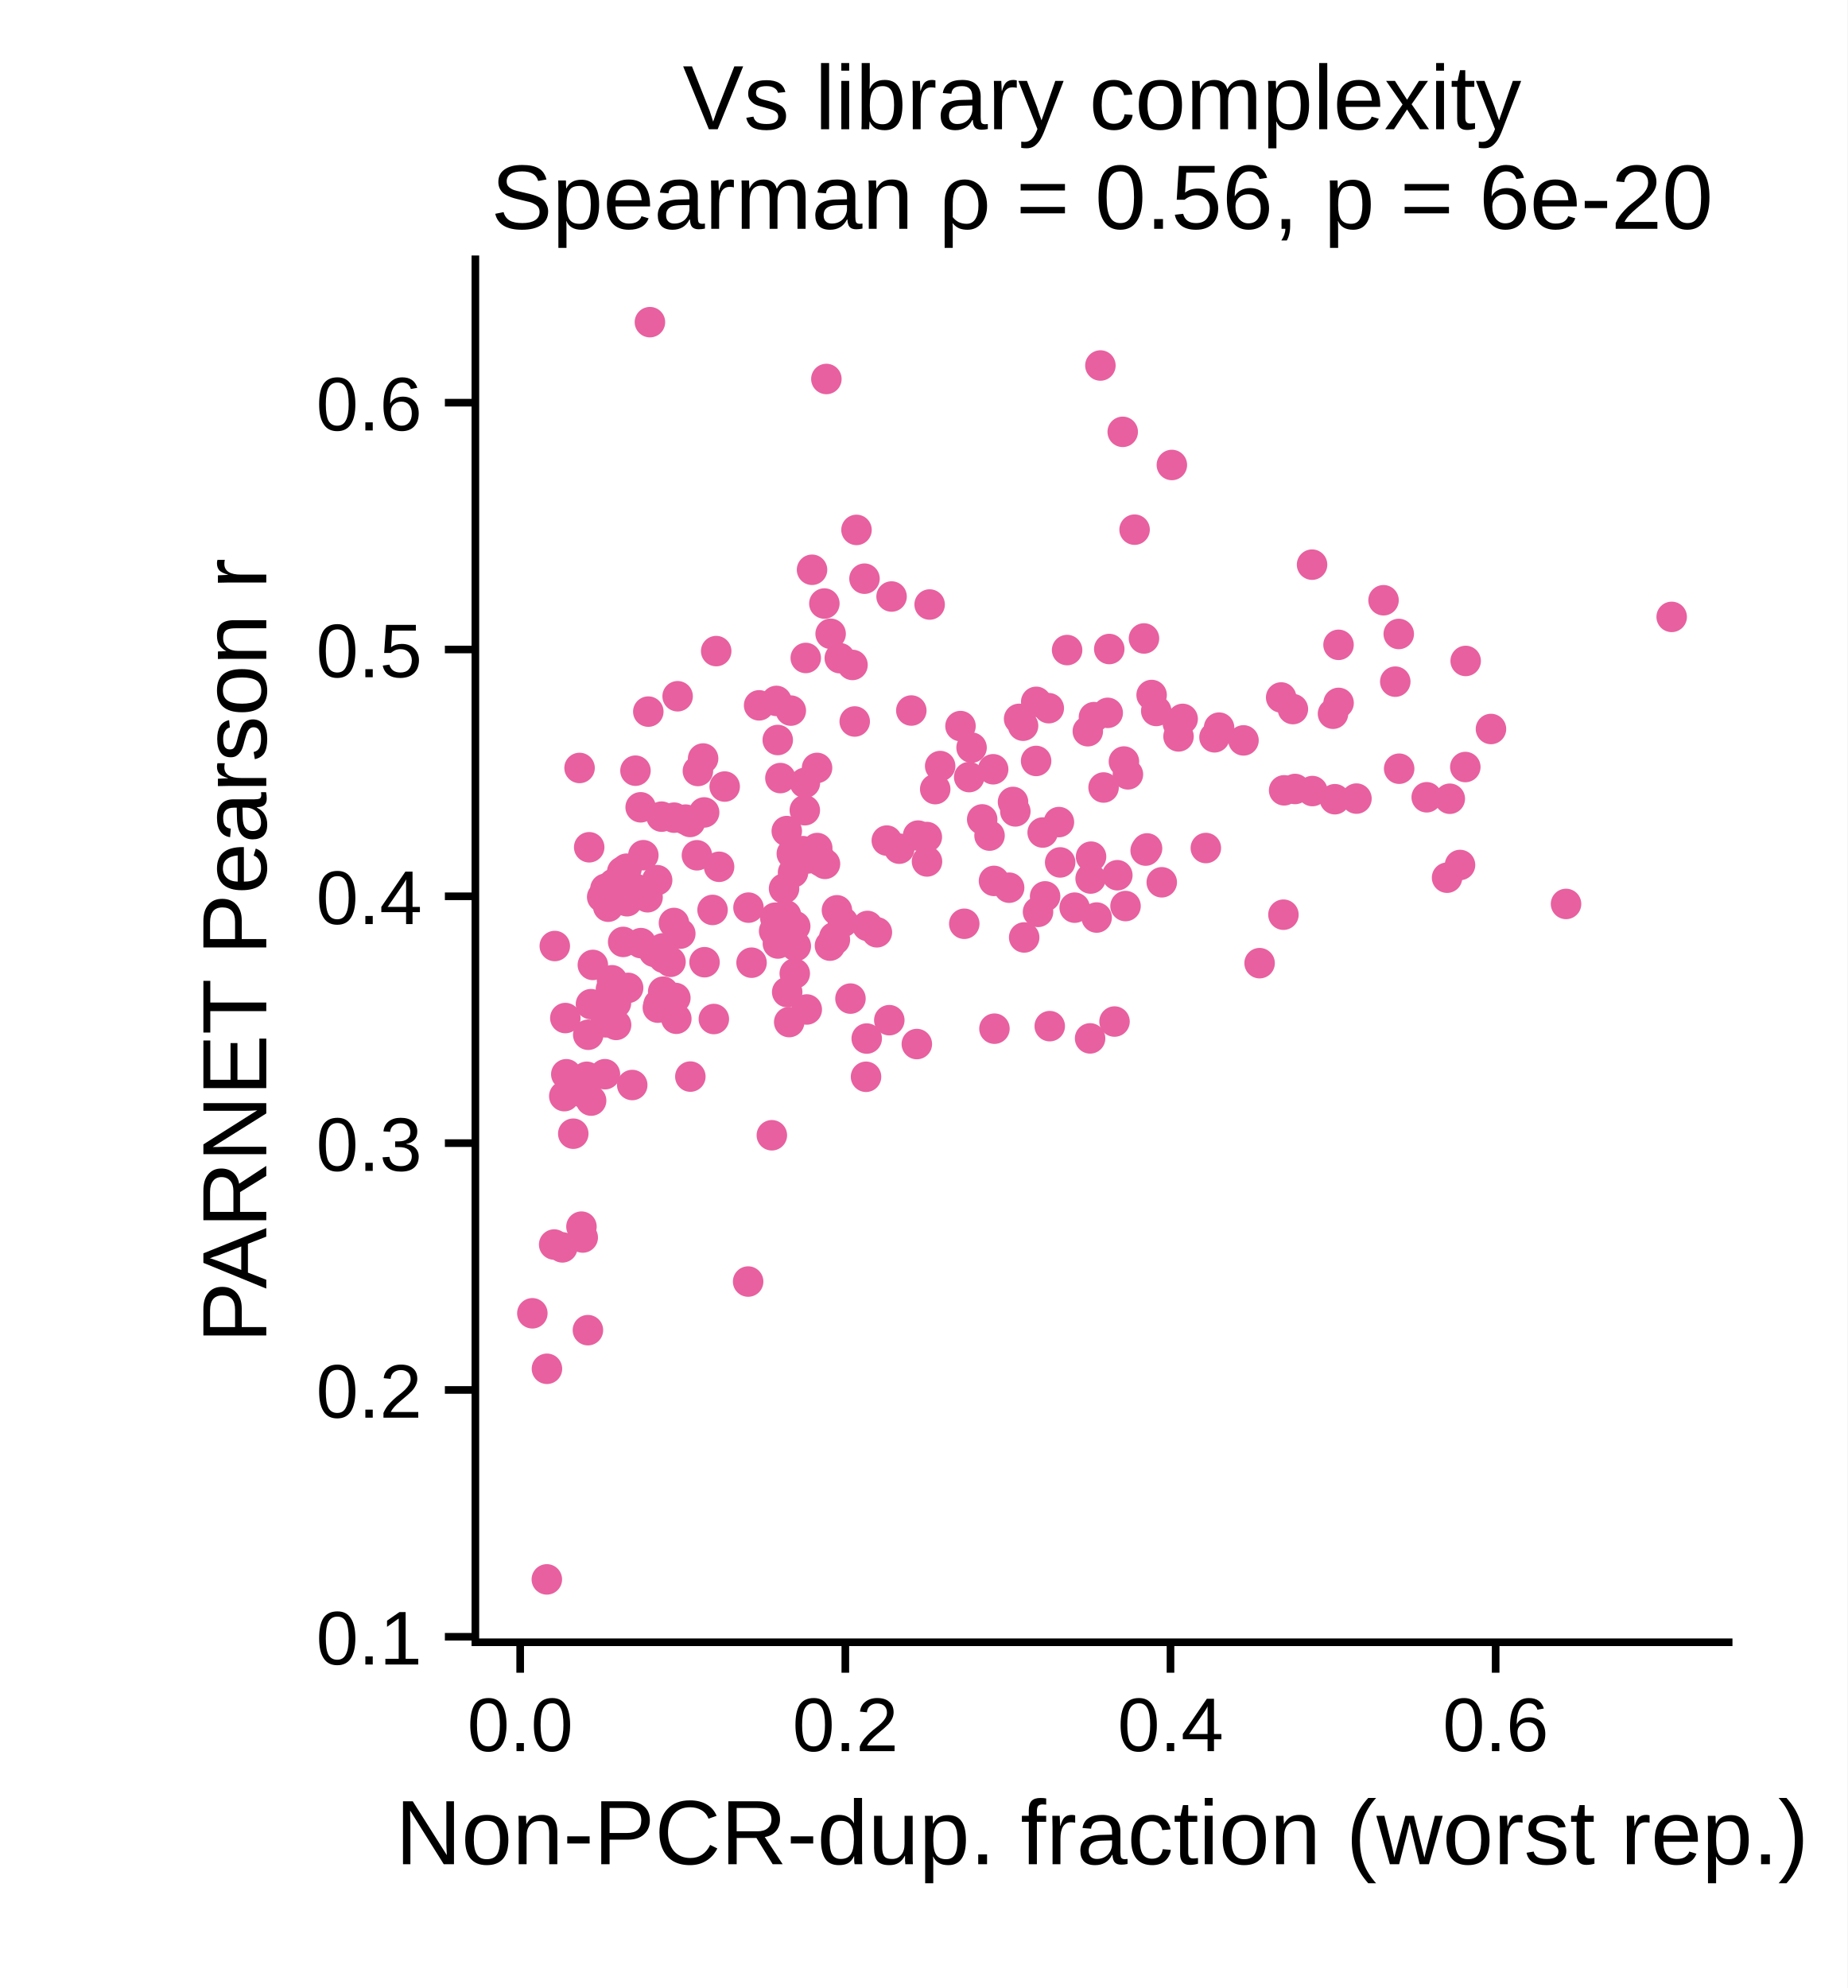
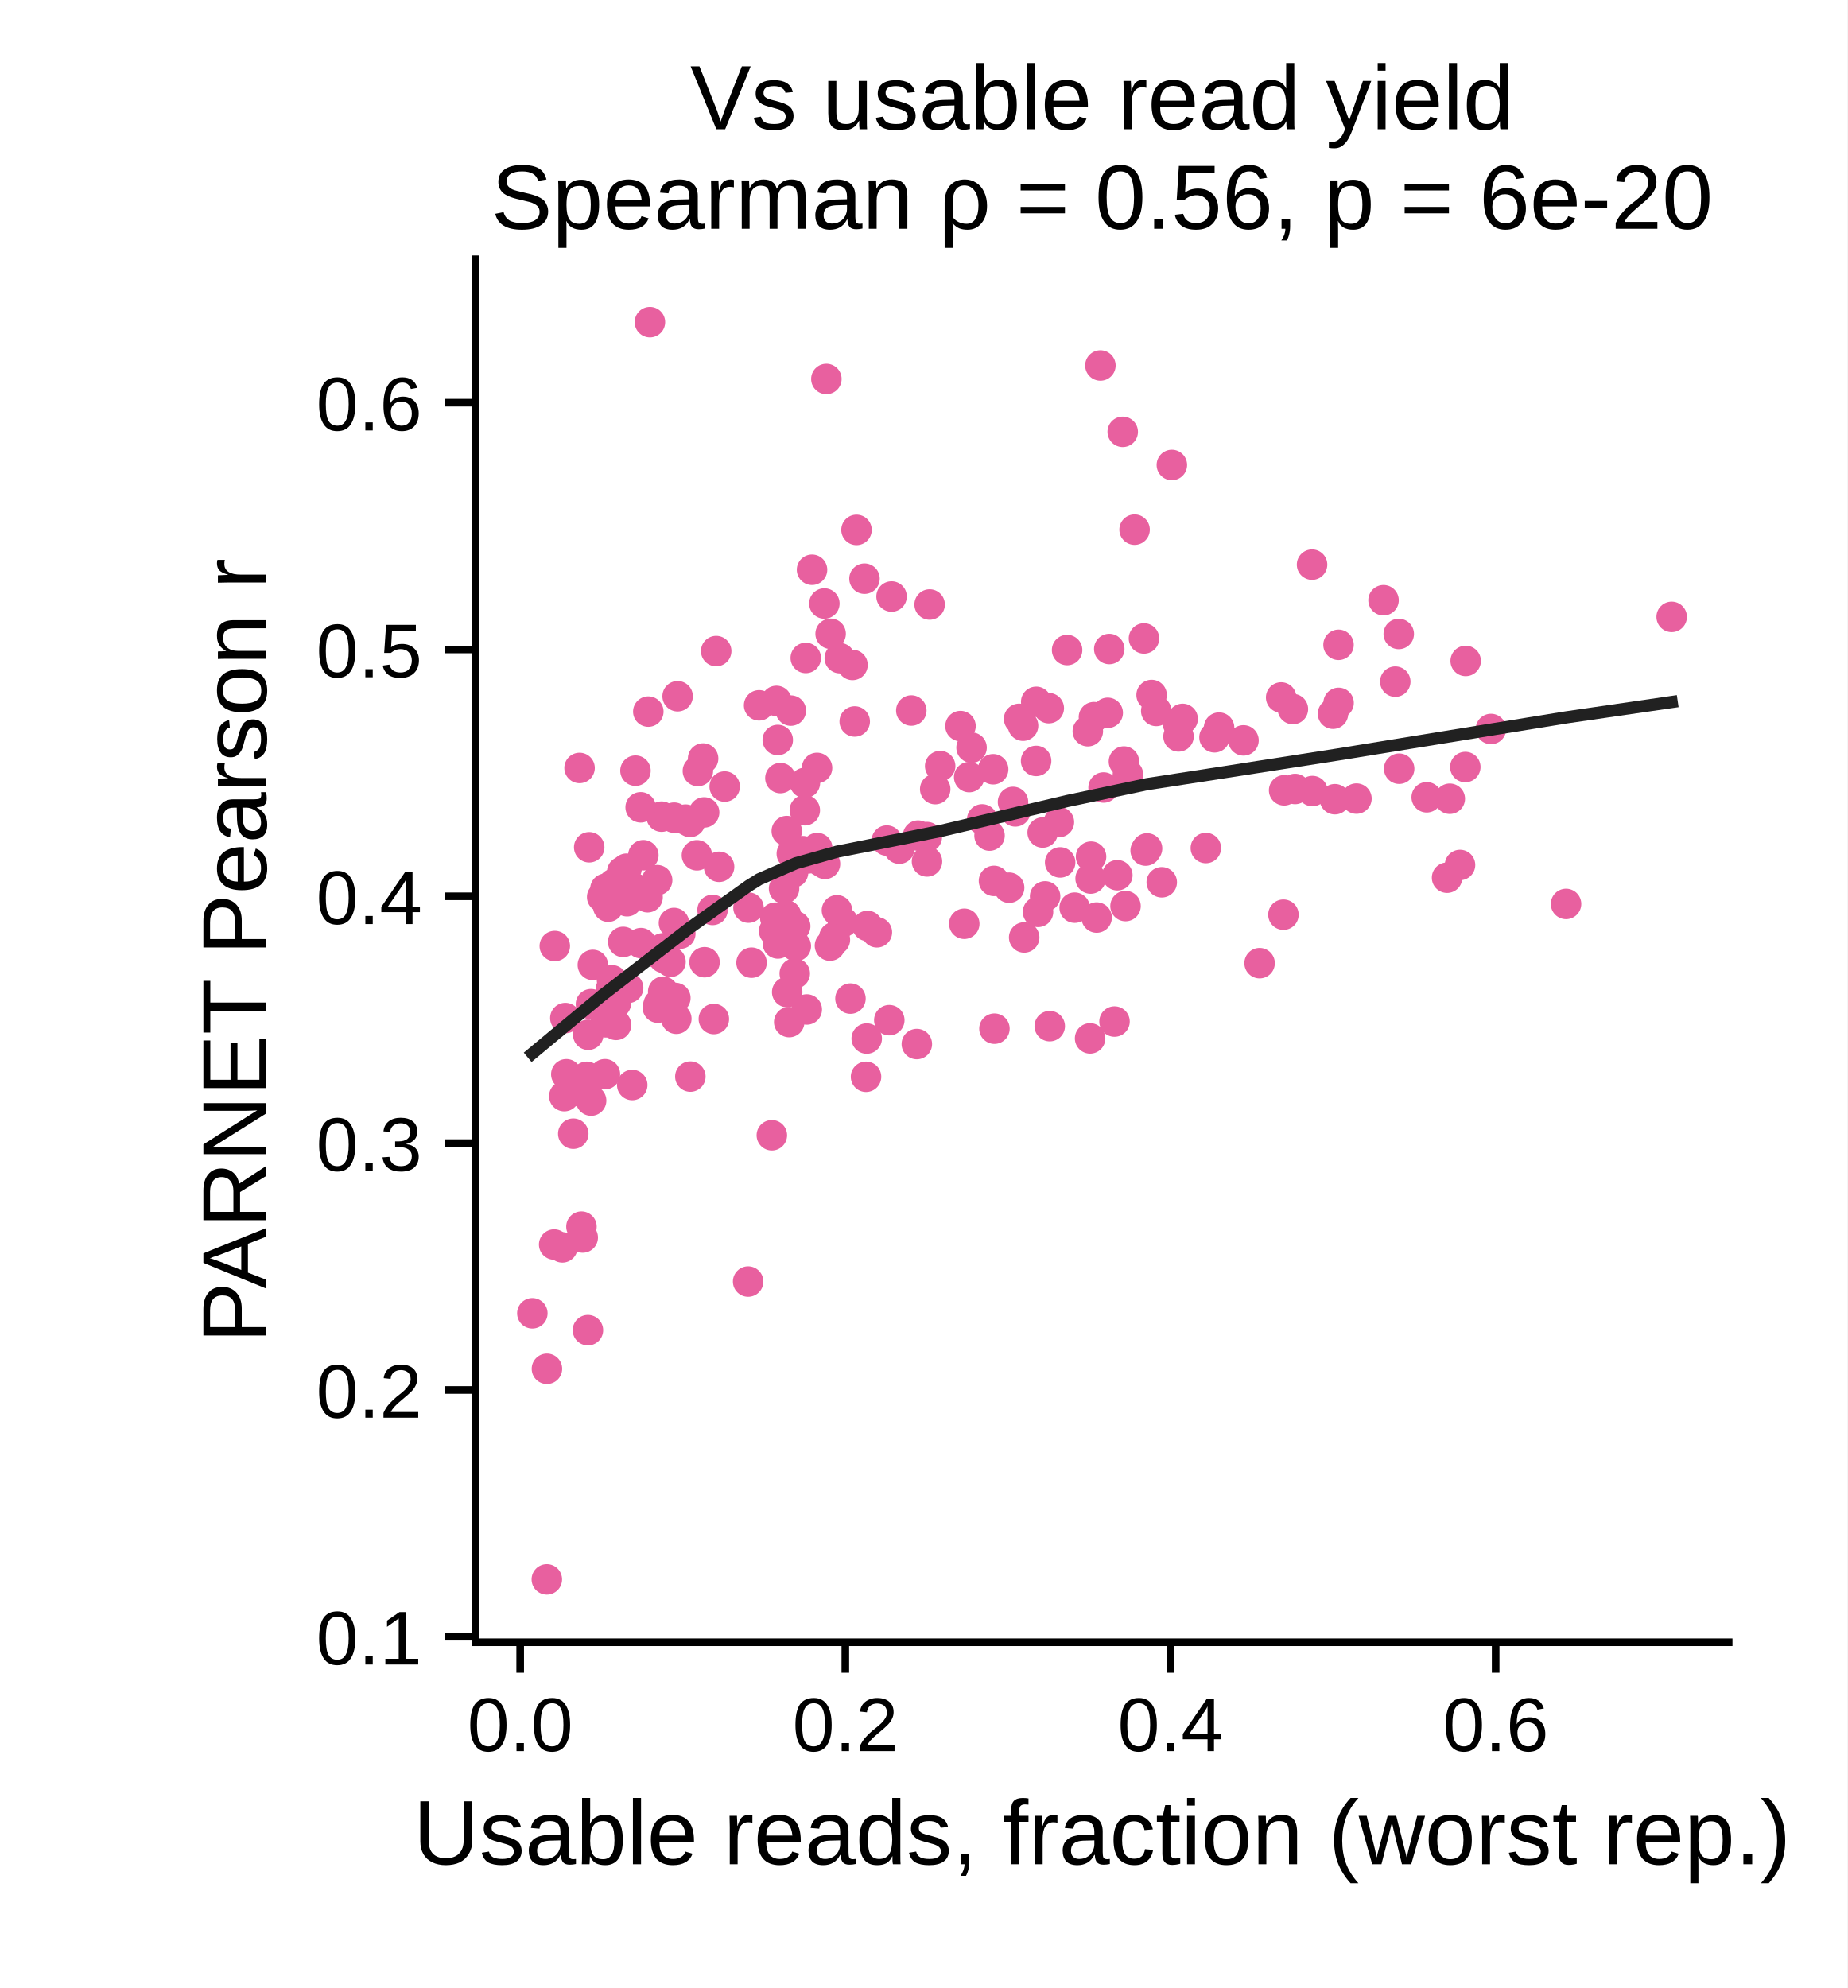
<svg xmlns="http://www.w3.org/2000/svg" xmlns:xlink="http://www.w3.org/1999/xlink" width="121.181pt" height="130.394pt" viewBox="0 0 121.181 130.394" version="1.1">
  <defs>
    <style type="text/css">*{stroke-linejoin: round; stroke-linecap: butt}</style>
  </defs>
  <g id="figure_1">
    <g id="patch_1">
      <path d="M 0 130.394  L 121.181 130.394  L 121.181 0  L 0 0  z " style="fill: #ffffff" />
    </g>
    <g id="axes_1">
      <g id="patch_2">
        <path d="M 31.181 107.717  L 113.386 107.717  L 113.386 17.008  L 31.181 17.008  z " style="fill: #ffffff" />
      </g>
      <g id="matplotlib.axis_1">
        <g id="xtick_1">
          <g id="line2d_1">
            <defs>
              <path id="me5752a31cb" d="M 0 0  L 0 2  " style="stroke: #000000; stroke-width: 0.5" />
            </defs>
            <g>
              <use xlink:href="#me5752a31cb" x="34.12" y="107.717" style="stroke: #000000; stroke-width: 0.5" />
            </g>
          </g>
          <g id="text_1">
            <text style="font-size: 5px; font-family: 'Arial', 'Helvetica', 'Liberation Sans', sans-serif; text-anchor: middle" x="34.12" y="114.857" transform="rotate(-0 34.11979 114.8567)">0.0</text>
          </g>
        </g>
        <g id="xtick_2">
          <g id="line2d_2">
            <g>
              <use xlink:href="#me5752a31cb" x="55.447" y="107.717" style="stroke: #000000; stroke-width: 0.5" />
            </g>
          </g>
          <g id="text_2">
            <text style="font-size: 5px; font-family: 'Arial', 'Helvetica', 'Liberation Sans', sans-serif; text-anchor: middle" x="55.447" y="114.857" transform="rotate(-0 55.44748 114.8567)">0.2</text>
          </g>
        </g>
        <g id="xtick_3">
          <g id="line2d_3">
            <g>
              <use xlink:href="#me5752a31cb" x="76.775" y="107.717" style="stroke: #000000; stroke-width: 0.5" />
            </g>
          </g>
          <g id="text_3">
            <text style="font-size: 5px; font-family: 'Arial', 'Helvetica', 'Liberation Sans', sans-serif; text-anchor: middle" x="76.775" y="114.857" transform="rotate(-0 76.77517 114.8567)">0.4</text>
          </g>
        </g>
        <g id="xtick_4">
          <g id="line2d_4">
            <g>
              <use xlink:href="#me5752a31cb" x="98.103" y="107.717" style="stroke: #000000; stroke-width: 0.5" />
            </g>
          </g>
          <g id="text_4">
            <text style="font-size: 5px; font-family: 'Arial', 'Helvetica', 'Liberation Sans', sans-serif; text-anchor: middle" x="98.103" y="114.857" transform="rotate(-0 98.10286 114.8567)">0.6</text>
          </g>
        </g>
        <g id="text_5">
-           <text style="font-size: 6px; font-family: 'Arial', 'Helvetica', 'Liberation Sans', sans-serif; text-anchor: middle" x="72.283" y="122.277" transform="rotate(-0 72.28347 122.2771)">Non-PCR-dup. fraction (worst rep.)</text>
+           <text style="font-size: 6px; font-family: 'Arial', 'Helvetica', 'Liberation Sans', sans-serif; text-anchor: middle" x="72.283" y="122.277" transform="rotate(-0 72.28347 122.2771)">Usable reads, fraction (worst rep.)</text>
        </g>
      </g>
      <g id="matplotlib.axis_2">
        <g id="ytick_1">
          <g id="line2d_5">
            <defs>
              <path id="me5e452b302" d="M 0 0  L -2 0  " style="stroke: #000000; stroke-width: 0.5" />
            </defs>
            <g>
              <use xlink:href="#me5e452b302" x="31.181" y="107.356" style="stroke: #000000; stroke-width: 0.5" />
            </g>
          </g>
          <g id="text_6">
            <text style="font-size: 5px; font-family: 'Arial', 'Helvetica', 'Liberation Sans', sans-serif; text-anchor: end" x="27.681" y="109.176" transform="rotate(-0 27.6811 109.1758)">0.1</text>
          </g>
        </g>
        <g id="ytick_2">
          <g id="line2d_6">
            <g>
              <use xlink:href="#me5e452b302" x="31.181" y="91.167" style="stroke: #000000; stroke-width: 0.5" />
            </g>
          </g>
          <g id="text_7">
            <text style="font-size: 5px; font-family: 'Arial', 'Helvetica', 'Liberation Sans', sans-serif; text-anchor: end" x="27.681" y="92.987" transform="rotate(-0 27.6811 92.98697)">0.2</text>
          </g>
        </g>
        <g id="ytick_3">
          <g id="line2d_7">
            <g>
              <use xlink:href="#me5e452b302" x="31.181" y="74.978" style="stroke: #000000; stroke-width: 0.5" />
            </g>
          </g>
          <g id="text_8">
            <text style="font-size: 5px; font-family: 'Arial', 'Helvetica', 'Liberation Sans', sans-serif; text-anchor: end" x="27.681" y="76.798" transform="rotate(-0 27.6811 76.79819)">0.3</text>
          </g>
        </g>
        <g id="ytick_4">
          <g id="line2d_8">
            <g>
              <use xlink:href="#me5e452b302" x="31.181" y="58.789" style="stroke: #000000; stroke-width: 0.5" />
            </g>
          </g>
          <g id="text_9">
            <text style="font-size: 5px; font-family: 'Arial', 'Helvetica', 'Liberation Sans', sans-serif; text-anchor: end" x="27.681" y="60.609" transform="rotate(-0 27.6811 60.60941)">0.4</text>
          </g>
        </g>
        <g id="ytick_5">
          <g id="line2d_9">
            <g>
              <use xlink:href="#me5e452b302" x="31.181" y="42.601" style="stroke: #000000; stroke-width: 0.5" />
            </g>
          </g>
          <g id="text_10">
            <text style="font-size: 5px; font-family: 'Arial', 'Helvetica', 'Liberation Sans', sans-serif; text-anchor: end" x="27.681" y="44.421" transform="rotate(-0 27.6811 44.42063)">0.5</text>
          </g>
        </g>
        <g id="ytick_6">
          <g id="line2d_10">
            <g>
              <use xlink:href="#me5e452b302" x="31.181" y="26.412" style="stroke: #000000; stroke-width: 0.5" />
            </g>
          </g>
          <g id="text_11">
            <text style="font-size: 5px; font-family: 'Arial', 'Helvetica', 'Liberation Sans', sans-serif; text-anchor: end" x="27.681" y="28.232" transform="rotate(-0 27.6811 28.23184)">0.6</text>
          </g>
        </g>
        <g id="text_12">
          <text style="font-size: 6px; font-family: 'Arial', 'Helvetica', 'Liberation Sans', sans-serif; text-anchor: middle" x="17.468" y="62.362" transform="rotate(-90 17.46841 62.36221)">PARNET Pearson r</text>
        </g>
      </g>
      <g id="PathCollection_1">
        <defs>
          <path id="mb67d2dc4aa" d="M 0 1  C 0.265 1 0.52 0.895 0.707 0.707  C 0.895 0.52 1 0.265 1 0  C 1 -0.265 0.895 -0.52 0.707 -0.707  C 0.52 -0.895 0.265 -1 0 -1  C -0.265 -1 -0.52 -0.895 -0.707 -0.707  C -0.895 -0.52 -1 -0.265 -1 0  C -1 0.265 -0.895 0.52 -0.707 0.707  C -0.52 0.895 -0.265 1 0 1  z " />
        </defs>
        <g clip-path="url(#p904f837d56)">
          <use xlink:href="#mb67d2dc4aa" x="38.417" y="71.203" style="fill: #e8609f" />
          <use xlink:href="#mb67d2dc4aa" x="38.763" y="65.864" style="fill: #e8609f" />
          <use xlink:href="#mb67d2dc4aa" x="37.145" y="70.461" style="fill: #e8609f" />
          <use xlink:href="#mb67d2dc4aa" x="71.536" y="57.624" style="fill: #e8609f" />
          <use xlink:href="#mb67d2dc4aa" x="54.113" y="56.662" style="fill: #e8609f" />
          <use xlink:href="#mb67d2dc4aa" x="58.984" y="55.665" style="fill: #e8609f" />
          <use xlink:href="#mb67d2dc4aa" x="44.362" y="66.821" style="fill: #e8609f" />
          <use xlink:href="#mb67d2dc4aa" x="52.13" y="63.853" style="fill: #e8609f" />
          <use xlink:href="#mb67d2dc4aa" x="38.647" y="55.573" style="fill: #e8609f" />
          <use xlink:href="#mb67d2dc4aa" x="54.072" y="39.586" style="fill: #e8609f" />
          <use xlink:href="#mb67d2dc4aa" x="54.204" y="24.858" style="fill: #e8609f" />
          <use xlink:href="#mb67d2dc4aa" x="63.571" y="50.97" style="fill: #e8609f" />
          <use xlink:href="#mb67d2dc4aa" x="86.061" y="37.036" style="fill: #e8609f" />
          <use xlink:href="#mb67d2dc4aa" x="52.789" y="53.144" style="fill: #e8609f" />
          <use xlink:href="#mb67d2dc4aa" x="66.845" y="47.151" style="fill: #e8609f" />
          <use xlink:href="#mb67d2dc4aa" x="51.766" y="67.039" style="fill: #e8609f" />
          <use xlink:href="#mb67d2dc4aa" x="39.738" y="67.055" style="fill: #e8609f" />
          <use xlink:href="#mb67d2dc4aa" x="55.291" y="60.478" style="fill: #e8609f" />
          <use xlink:href="#mb67d2dc4aa" x="87.435" y="46.814" style="fill: #e8609f" />
          <use xlink:href="#mb67d2dc4aa" x="94.916" y="57.569" style="fill: #e8609f" />
          <use xlink:href="#mb67d2dc4aa" x="87.557" y="52.421" style="fill: #e8609f" />
          <use xlink:href="#mb67d2dc4aa" x="38.486" y="70.627" style="fill: #e8609f" />
          <use xlink:href="#mb67d2dc4aa" x="46.119" y="49.751" style="fill: #e8609f" />
          <use xlink:href="#mb67d2dc4aa" x="41.682" y="50.549" style="fill: #e8609f" />
          <use xlink:href="#mb67d2dc4aa" x="56.063" y="47.323" style="fill: #e8609f" />
          <use xlink:href="#mb67d2dc4aa" x="52.018" y="57.227" style="fill: #e8609f" />
          <use xlink:href="#mb67d2dc4aa" x="41.47" y="71.167" style="fill: #e8609f" />
          <use xlink:href="#mb67d2dc4aa" x="53.778" y="56.304" style="fill: #e8609f" />
          <use xlink:href="#mb67d2dc4aa" x="44.206" y="60.539" style="fill: #e8609f" />
          <use xlink:href="#mb67d2dc4aa" x="43.104" y="57.731" style="fill: #e8609f" />
          <use xlink:href="#mb67d2dc4aa" x="51.606" y="54.511" style="fill: #e8609f" />
          <use xlink:href="#mb67d2dc4aa" x="58.331" y="66.914" style="fill: #e8609f" />
          <use xlink:href="#mb67d2dc4aa" x="40.145" y="64.297" style="fill: #e8609f" />
          <use xlink:href="#mb67d2dc4aa" x="41.695" y="58.3" style="fill: #e8609f" />
          <use xlink:href="#mb67d2dc4aa" x="82.62" y="63.175" style="fill: #e8609f" />
          <use xlink:href="#mb67d2dc4aa" x="65.228" y="67.471" style="fill: #e8609f" />
          <use xlink:href="#mb67d2dc4aa" x="46.212" y="63.112" style="fill: #e8609f" />
          <use xlink:href="#mb67d2dc4aa" x="45.282" y="70.614" style="fill: #e8609f" />
          <use xlink:href="#mb67d2dc4aa" x="49.095" y="59.532" style="fill: #e8609f" />
          <use xlink:href="#mb67d2dc4aa" x="56.85" y="68.119" style="fill: #e8609f" />
          <use xlink:href="#mb67d2dc4aa" x="42.199" y="56.094" style="fill: #e8609f" />
          <use xlink:href="#mb67d2dc4aa" x="43.5" y="65.045" style="fill: #e8609f" />
          <use xlink:href="#mb67d2dc4aa" x="50.777" y="61.067" style="fill: #e8609f" />
          <use xlink:href="#mb67d2dc4aa" x="73.289" y="57.407" style="fill: #e8609f" />
          <use xlink:href="#mb67d2dc4aa" x="43.527" y="62.825" style="fill: #e8609f" />
          <use xlink:href="#mb67d2dc4aa" x="45.264" y="53.913" style="fill: #e8609f" />
          <use xlink:href="#mb67d2dc4aa" x="52.658" y="55.828" style="fill: #e8609f" />
          <use xlink:href="#mb67d2dc4aa" x="102.72" y="59.29" style="fill: #e8609f" />
          <use xlink:href="#mb67d2dc4aa" x="38.584" y="67.87" style="fill: #e8609f" />
          <use xlink:href="#mb67d2dc4aa" x="49.792" y="46.264" style="fill: #e8609f" />
          <use xlink:href="#mb67d2dc4aa" x="81.564" y="48.563" style="fill: #e8609f" />
          <use xlink:href="#mb67d2dc4aa" x="54.897" y="59.707" style="fill: #e8609f" />
          <use xlink:href="#mb67d2dc4aa" x="68.391" y="54.606" style="fill: #e8609f" />
          <use xlink:href="#mb67d2dc4aa" x="52.199" y="62.053" style="fill: #e8609f" />
          <use xlink:href="#mb67d2dc4aa" x="51.634" y="65.072" style="fill: #e8609f" />
          <use xlink:href="#mb67d2dc4aa" x="52.852" y="43.156" style="fill: #e8609f" />
          <use xlink:href="#mb67d2dc4aa" x="39.894" y="59.471" style="fill: #e8609f" />
          <use xlink:href="#mb67d2dc4aa" x="51.428" y="58.281" style="fill: #e8609f" />
          <use xlink:href="#mb67d2dc4aa" x="97.796" y="47.815" style="fill: #e8609f" />
          <use xlink:href="#mb67d2dc4aa" x="76.202" y="57.87" style="fill: #e8609f" />
          <use xlink:href="#mb67d2dc4aa" x="68.855" y="67.306" style="fill: #e8609f" />
          <use xlink:href="#mb67d2dc4aa" x="63.001" y="47.624" style="fill: #e8609f" />
          <use xlink:href="#mb67d2dc4aa" x="47.534" y="51.59" style="fill: #e8609f" />
          <use xlink:href="#mb67d2dc4aa" x="55.918" y="43.614" style="fill: #e8609f" />
          <use xlink:href="#mb67d2dc4aa" x="50.929" y="45.974" style="fill: #e8609f" />
          <use xlink:href="#mb67d2dc4aa" x="46.823" y="66.838" style="fill: #e8609f" />
          <use xlink:href="#mb67d2dc4aa" x="43.981" y="63.086" style="fill: #e8609f" />
          <use xlink:href="#mb67d2dc4aa" x="46.187" y="53.288" style="fill: #e8609f" />
          <use xlink:href="#mb67d2dc4aa" x="52.918" y="66.212" style="fill: #e8609f" />
          <use xlink:href="#mb67d2dc4aa" x="90.749" y="39.371" style="fill: #e8609f" />
          <use xlink:href="#mb67d2dc4aa" x="69.994" y="42.638" style="fill: #e8609f" />
          <use xlink:href="#mb67d2dc4aa" x="71.931" y="60.182" style="fill: #e8609f" />
          <use xlink:href="#mb67d2dc4aa" x="53.833" y="56.492" style="fill: #e8609f" />
          <use xlink:href="#mb67d2dc4aa" x="69.457" y="53.921" style="fill: #e8609f" />
          <use xlink:href="#mb67d2dc4aa" x="61.668" y="50.247" style="fill: #e8609f" />
          <use xlink:href="#mb67d2dc4aa" x="91.519" y="44.71" style="fill: #e8609f" />
          <use xlink:href="#mb67d2dc4aa" x="88.973" y="52.38" style="fill: #e8609f" />
          <use xlink:href="#mb67d2dc4aa" x="42.63" y="21.131" style="fill: #e8609f" />
          <use xlink:href="#mb67d2dc4aa" x="72.759" y="42.57" style="fill: #e8609f" />
          <use xlink:href="#mb67d2dc4aa" x="87.801" y="46.104" style="fill: #e8609f" />
          <use xlink:href="#mb67d2dc4aa" x="75.146" y="55.79" style="fill: #e8609f" />
          <use xlink:href="#mb67d2dc4aa" x="91.774" y="50.42" style="fill: #e8609f" />
          <use xlink:href="#mb67d2dc4aa" x="73.721" y="49.949" style="fill: #e8609f" />
          <use xlink:href="#mb67d2dc4aa" x="63.727" y="49.037" style="fill: #e8609f" />
          <use xlink:href="#mb67d2dc4aa" x="71.754" y="47.038" style="fill: #e8609f" />
          <use xlink:href="#mb67d2dc4aa" x="68.087" y="59.811" style="fill: #e8609f" />
          <use xlink:href="#mb67d2dc4aa" x="71.502" y="68.109" style="fill: #e8609f" />
          <use xlink:href="#mb67d2dc4aa" x="93.581" y="52.294" style="fill: #e8609f" />
          <use xlink:href="#mb67d2dc4aa" x="84.945" y="51.75" style="fill: #e8609f" />
          <use xlink:href="#mb67d2dc4aa" x="77.26" y="47.446" style="fill: #e8609f" />
          <use xlink:href="#mb67d2dc4aa" x="77.302" y="48.302" style="fill: #e8609f" />
          <use xlink:href="#mb67d2dc4aa" x="67.968" y="46.034" style="fill: #e8609f" />
          <use xlink:href="#mb67d2dc4aa" x="67.961" y="49.911" style="fill: #e8609f" />
          <use xlink:href="#mb67d2dc4aa" x="53.592" y="50.368" style="fill: #e8609f" />
          <use xlink:href="#mb67d2dc4aa" x="84.229" y="51.838" style="fill: #e8609f" />
          <use xlink:href="#mb67d2dc4aa" x="96.137" y="43.352" style="fill: #e8609f" />
          <use xlink:href="#mb67d2dc4aa" x="75.238" y="55.649" style="fill: #e8609f" />
          <use xlink:href="#mb67d2dc4aa" x="109.649" y="40.462" style="fill: #e8609f" />
          <use xlink:href="#mb67d2dc4aa" x="66.192" y="58.224" style="fill: #e8609f" />
          <use xlink:href="#mb67d2dc4aa" x="44.623" y="61.237" style="fill: #e8609f" />
          <use xlink:href="#mb67d2dc4aa" x="37.013" y="71.897" style="fill: #e8609f" />
          <use xlink:href="#mb67d2dc4aa" x="39.678" y="70.458" style="fill: #e8609f" />
          <use xlink:href="#mb67d2dc4aa" x="64.906" y="54.807" style="fill: #e8609f" />
          <use xlink:href="#mb67d2dc4aa" x="68.551" y="58.794" style="fill: #e8609f" />
          <use xlink:href="#mb67d2dc4aa" x="60.793" y="54.902" style="fill: #e8609f" />
          <use xlink:href="#mb67d2dc4aa" x="52.16" y="60.75" style="fill: #e8609f" />
          <use xlink:href="#mb67d2dc4aa" x="70.489" y="59.534" style="fill: #e8609f" />
          <use xlink:href="#mb67d2dc4aa" x="72.386" y="51.653" style="fill: #e8609f" />
          <use xlink:href="#mb67d2dc4aa" x="44.215" y="53.63" style="fill: #e8609f" />
          <use xlink:href="#mb67d2dc4aa" x="51.559" y="60.033" style="fill: #e8609f" />
          <use xlink:href="#mb67d2dc4aa" x="51.023" y="61.885" style="fill: #e8609f" />
          <use xlink:href="#mb67d2dc4aa" x="40.073" y="64.883" style="fill: #e8609f" />
          <use xlink:href="#mb67d2dc4aa" x="36.39" y="62.05" style="fill: #e8609f" />
          <use xlink:href="#mb67d2dc4aa" x="42.038" y="61.86" style="fill: #e8609f" />
          <use xlink:href="#mb67d2dc4aa" x="53.605" y="55.624" style="fill: #e8609f" />
          <use xlink:href="#mb67d2dc4aa" x="39.498" y="58.836" style="fill: #e8609f" />
          <use xlink:href="#mb67d2dc4aa" x="42.476" y="58.852" style="fill: #e8609f" />
          <use xlink:href="#mb67d2dc4aa" x="54.722" y="61.47" style="fill: #e8609f" />
          <use xlink:href="#mb67d2dc4aa" x="79.094" y="55.623" style="fill: #e8609f" />
          <use xlink:href="#mb67d2dc4aa" x="40.411" y="67.225" style="fill: #e8609f" />
          <use xlink:href="#mb67d2dc4aa" x="56.805" y="70.627" style="fill: #e8609f" />
          <use xlink:href="#mb67d2dc4aa" x="43.394" y="53.564" style="fill: #e8609f" />
          <use xlink:href="#mb67d2dc4aa" x="60.219" y="54.807" style="fill: #e8609f" />
          <use xlink:href="#mb67d2dc4aa" x="41.13" y="59.113" style="fill: #e8609f" />
          <use xlink:href="#mb67d2dc4aa" x="40.875" y="61.781" style="fill: #e8609f" />
          <use xlink:href="#mb67d2dc4aa" x="84.034" y="45.748" style="fill: #e8609f" />
          <use xlink:href="#mb67d2dc4aa" x="38.773" y="72.189" style="fill: #e8609f" />
          <use xlink:href="#mb67d2dc4aa" x="51.188" y="51.035" style="fill: #e8609f" />
          <use xlink:href="#mb67d2dc4aa" x="56.704" y="37.956" style="fill: #e8609f" />
          <use xlink:href="#mb67d2dc4aa" x="69.538" y="56.567" style="fill: #e8609f" />
          <use xlink:href="#mb67d2dc4aa" x="73.983" y="50.79" style="fill: #e8609f" />
          <use xlink:href="#mb67d2dc4aa" x="73.642" y="28.325" style="fill: #e8609f" />
          <use xlink:href="#mb67d2dc4aa" x="75.84" y="46.633" style="fill: #e8609f" />
          <use xlink:href="#mb67d2dc4aa" x="59.775" y="46.604" style="fill: #e8609f" />
          <use xlink:href="#mb67d2dc4aa" x="75.036" y="41.877" style="fill: #e8609f" />
          <use xlink:href="#mb67d2dc4aa" x="45.776" y="50.57" style="fill: #e8609f" />
          <use xlink:href="#mb67d2dc4aa" x="45.713" y="56.099" style="fill: #e8609f" />
          <use xlink:href="#mb67d2dc4aa" x="41.096" y="56.978" style="fill: #e8609f" />
          <use xlink:href="#mb67d2dc4aa" x="46.977" y="42.706" style="fill: #e8609f" />
          <use xlink:href="#mb67d2dc4aa" x="38.015" y="50.371" style="fill: #e8609f" />
          <use xlink:href="#mb67d2dc4aa" x="77.573" y="47.153" style="fill: #e8609f" />
          <use xlink:href="#mb67d2dc4aa" x="73.826" y="59.429" style="fill: #e8609f" />
          <use xlink:href="#mb67d2dc4aa" x="40.813" y="57.174" style="fill: #e8609f" />
          <use xlink:href="#mb67d2dc4aa" x="60.977" y="39.651" style="fill: #e8609f" />
          <use xlink:href="#mb67d2dc4aa" x="46.738" y="59.683" style="fill: #e8609f" />
          <use xlink:href="#mb67d2dc4aa" x="56.18" y="34.757" style="fill: #e8609f" />
          <use xlink:href="#mb67d2dc4aa" x="57.517" y="61.15" style="fill: #e8609f" />
          <use xlink:href="#mb67d2dc4aa" x="37.082" y="66.775" style="fill: #e8609f" />
          <use xlink:href="#mb67d2dc4aa" x="42.524" y="46.675" style="fill: #e8609f" />
          <use xlink:href="#mb67d2dc4aa" x="39.711" y="58.294" style="fill: #e8609f" />
          <use xlink:href="#mb67d2dc4aa" x="95.095" y="52.39" style="fill: #e8609f" />
          <use xlink:href="#mb67d2dc4aa" x="86.084" y="51.886" style="fill: #e8609f" />
          <use xlink:href="#mb67d2dc4aa" x="96.113" y="50.31" style="fill: #e8609f" />
          <use xlink:href="#mb67d2dc4aa" x="42.9" y="62.433" style="fill: #e8609f" />
          <use xlink:href="#mb67d2dc4aa" x="40.243" y="57.975" style="fill: #e8609f" />
          <use xlink:href="#mb67d2dc4aa" x="36.349" y="81.63" style="fill: #e8609f" />
          <use xlink:href="#mb67d2dc4aa" x="34.918" y="86.14" style="fill: #e8609f" />
          <use xlink:href="#mb67d2dc4aa" x="54.439" y="62.025" style="fill: #e8609f" />
          <use xlink:href="#mb67d2dc4aa" x="35.875" y="89.78" style="fill: #e8609f" />
          <use xlink:href="#mb67d2dc4aa" x="55.083" y="43.169" style="fill: #e8609f" />
          <use xlink:href="#mb67d2dc4aa" x="44.447" y="45.668" style="fill: #e8609f" />
          <use xlink:href="#mb67d2dc4aa" x="73.104" y="67.004" style="fill: #e8609f" />
          <use xlink:href="#mb67d2dc4aa" x="36.887" y="81.816" style="fill: #e8609f" />
          <use xlink:href="#mb67d2dc4aa" x="56.901" y="60.734" style="fill: #e8609f" />
          <use xlink:href="#mb67d2dc4aa" x="60.804" y="56.503" style="fill: #e8609f" />
          <use xlink:href="#mb67d2dc4aa" x="60.137" y="68.48" style="fill: #e8609f" />
          <use xlink:href="#mb67d2dc4aa" x="50.849" y="60.191" style="fill: #e8609f" />
          <use xlink:href="#mb67d2dc4aa" x="58.48" y="39.126" style="fill: #e8609f" />
          <use xlink:href="#mb67d2dc4aa" x="61.343" y="51.759" style="fill: #e8609f" />
          <use xlink:href="#mb67d2dc4aa" x="79.661" y="48.361" style="fill: #e8609f" />
          <use xlink:href="#mb67d2dc4aa" x="71.565" y="56.189" style="fill: #e8609f" />
          <use xlink:href="#mb67d2dc4aa" x="66.446" y="52.6" style="fill: #e8609f" />
          <use xlink:href="#mb67d2dc4aa" x="64.424" y="53.745" style="fill: #e8609f" />
          <use xlink:href="#mb67d2dc4aa" x="66.598" y="53.22" style="fill: #e8609f" />
          <use xlink:href="#mb67d2dc4aa" x="49.296" y="63.143" style="fill: #e8609f" />
          <use xlink:href="#mb67d2dc4aa" x="49.072" y="84.058" style="fill: #e8609f" />
          <use xlink:href="#mb67d2dc4aa" x="68.792" y="46.45" style="fill: #e8609f" />
          <use xlink:href="#mb67d2dc4aa" x="38.886" y="63.29" style="fill: #e8609f" />
          <use xlink:href="#mb67d2dc4aa" x="84.804" y="46.509" style="fill: #e8609f" />
          <use xlink:href="#mb67d2dc4aa" x="43.2" y="65.877" style="fill: #e8609f" />
          <use xlink:href="#mb67d2dc4aa" x="95.766" y="56.735" style="fill: #e8609f" />
          <use xlink:href="#mb67d2dc4aa" x="84.183" y="59.995" style="fill: #e8609f" />
          <use xlink:href="#mb67d2dc4aa" x="72.178" y="23.974" style="fill: #e8609f" />
          <use xlink:href="#mb67d2dc4aa" x="38.563" y="87.246" style="fill: #e8609f" />
          <use xlink:href="#mb67d2dc4aa" x="41.201" y="64.795" style="fill: #e8609f" />
          <use xlink:href="#mb67d2dc4aa" x="87.797" y="42.295" style="fill: #e8609f" />
          <use xlink:href="#mb67d2dc4aa" x="71.352" y="47.962" style="fill: #e8609f" />
          <use xlink:href="#mb67d2dc4aa" x="72.658" y="46.756" style="fill: #e8609f" />
          <use xlink:href="#mb67d2dc4aa" x="65.198" y="57.779" style="fill: #e8609f" />
          <use xlink:href="#mb67d2dc4aa" x="52.796" y="51.349" style="fill: #e8609f" />
          <use xlink:href="#mb67d2dc4aa" x="53.003" y="56.304" style="fill: #e8609f" />
          <use xlink:href="#mb67d2dc4aa" x="51.937" y="55.994" style="fill: #e8609f" />
          <use xlink:href="#mb67d2dc4aa" x="79.962" y="47.726" style="fill: #e8609f" />
          <use xlink:href="#mb67d2dc4aa" x="53.263" y="37.372" style="fill: #e8609f" />
          <use xlink:href="#mb67d2dc4aa" x="91.747" y="41.582" style="fill: #e8609f" />
          <use xlink:href="#mb67d2dc4aa" x="76.865" y="30.498" style="fill: #e8609f" />
          <use xlink:href="#mb67d2dc4aa" x="75.537" y="45.586" style="fill: #e8609f" />
          <use xlink:href="#mb67d2dc4aa" x="51.871" y="46.609" style="fill: #e8609f" />
          <use xlink:href="#mb67d2dc4aa" x="58.167" y="55.134" style="fill: #e8609f" />
          <use xlink:href="#mb67d2dc4aa" x="65.144" y="50.457" style="fill: #e8609f" />
          <use xlink:href="#mb67d2dc4aa" x="40.401" y="65.797" style="fill: #e8609f" />
          <use xlink:href="#mb67d2dc4aa" x="37.602" y="74.36" style="fill: #e8609f" />
          <use xlink:href="#mb67d2dc4aa" x="35.868" y="103.593" style="fill: #e8609f" />
          <use xlink:href="#mb67d2dc4aa" x="38.223" y="81.169" style="fill: #e8609f" />
          <use xlink:href="#mb67d2dc4aa" x="43.15" y="66.092" style="fill: #e8609f" />
          <use xlink:href="#mb67d2dc4aa" x="38.325" y="71.711" style="fill: #e8609f" />
          <use xlink:href="#mb67d2dc4aa" x="44.299" y="65.456" style="fill: #e8609f" />
          <use xlink:href="#mb67d2dc4aa" x="50.627" y="74.463" style="fill: #e8609f" />
          <use xlink:href="#mb67d2dc4aa" x="55.784" y="65.498" style="fill: #e8609f" />
          <use xlink:href="#mb67d2dc4aa" x="44.967" y="53.758" style="fill: #e8609f" />
          <use xlink:href="#mb67d2dc4aa" x="47.167" y="56.853" style="fill: #e8609f" />
          <use xlink:href="#mb67d2dc4aa" x="63.249" y="60.591" style="fill: #e8609f" />
          <use xlink:href="#mb67d2dc4aa" x="67.105" y="47.6" style="fill: #e8609f" />
          <use xlink:href="#mb67d2dc4aa" x="74.42" y="34.741" style="fill: #e8609f" />
          <use xlink:href="#mb67d2dc4aa" x="54.762" y="61.643" style="fill: #e8609f" />
          <use xlink:href="#mb67d2dc4aa" x="67.178" y="61.488" style="fill: #e8609f" />
          <use xlink:href="#mb67d2dc4aa" x="43.472" y="62.204" style="fill: #e8609f" />
          <use xlink:href="#mb67d2dc4aa" x="38.139" y="80.456" style="fill: #e8609f" />
          <use xlink:href="#mb67d2dc4aa" x="54.483" y="41.571" style="fill: #e8609f" />
          <use xlink:href="#mb67d2dc4aa" x="51.014" y="48.537" style="fill: #e8609f" />
          <use xlink:href="#mb67d2dc4aa" x="42.022" y="52.952" style="fill: #e8609f" />
          <use xlink:href="#mb67d2dc4aa" x="37.498" y="71.37" style="fill: #e8609f" />
        </g>
      </g>
      <g id="patch_3">
        <path d="M 31.181 107.717  L 31.181 17.008  " style="fill: none; stroke: #000000; stroke-width: 0.5; stroke-linejoin: miter; stroke-linecap: square" />
      </g>
      <g id="patch_4">
        <path d="M 31.181 107.717  L 113.386 107.717  " style="fill: none; stroke: #000000; stroke-width: 0.5; stroke-linejoin: miter; stroke-linecap: square" />
      </g>
+       <g id="line2d_11">
+         <path d="M 34.918 69.095  L 39.498 65.287  L 45.282 60.829  L 49.095 58.107  L 49.792 57.672  L 52.199 56.622  L 54.897 55.863  L 58.984 55.05  L 61.668 54.509  L 69.994 52.541  L 75.238 51.432  L 79.962 50.703  L 87.801 49.481  L 102.72 47.056  L 109.649 46.047  L 109.649 46.047  " clip-path="url(#p904f837d56)" style="fill: none; stroke: #212121; stroke-width: 0.8; stroke-linecap: square" />
+       </g>
      <g id="text_13">
-         <text style="font-size: 6px; font-family: 'Arial', 'Helvetica', 'Liberation Sans', sans-serif" transform="translate(44.77768 8.477483)">Vs library complexity</text>
+         <text style="font-size: 6px; font-family: 'Arial', 'Helvetica', 'Liberation Sans', sans-serif" transform="translate(45.26893 8.477483)">Vs usable read yield</text>
        <text style="font-size: 6px; font-family: 'Arial', 'Helvetica', 'Liberation Sans', sans-serif" transform="translate(32.2194 15.00787)">Spearman ρ = 0.56, p = 6e-20</text>
      </g>
    </g>
  </g>
  <defs>
    <clipPath id="p904f837d56">
      <rect x="31.181" y="17.008" width="82.205" height="90.709" />
    </clipPath>
  </defs>
</svg>
